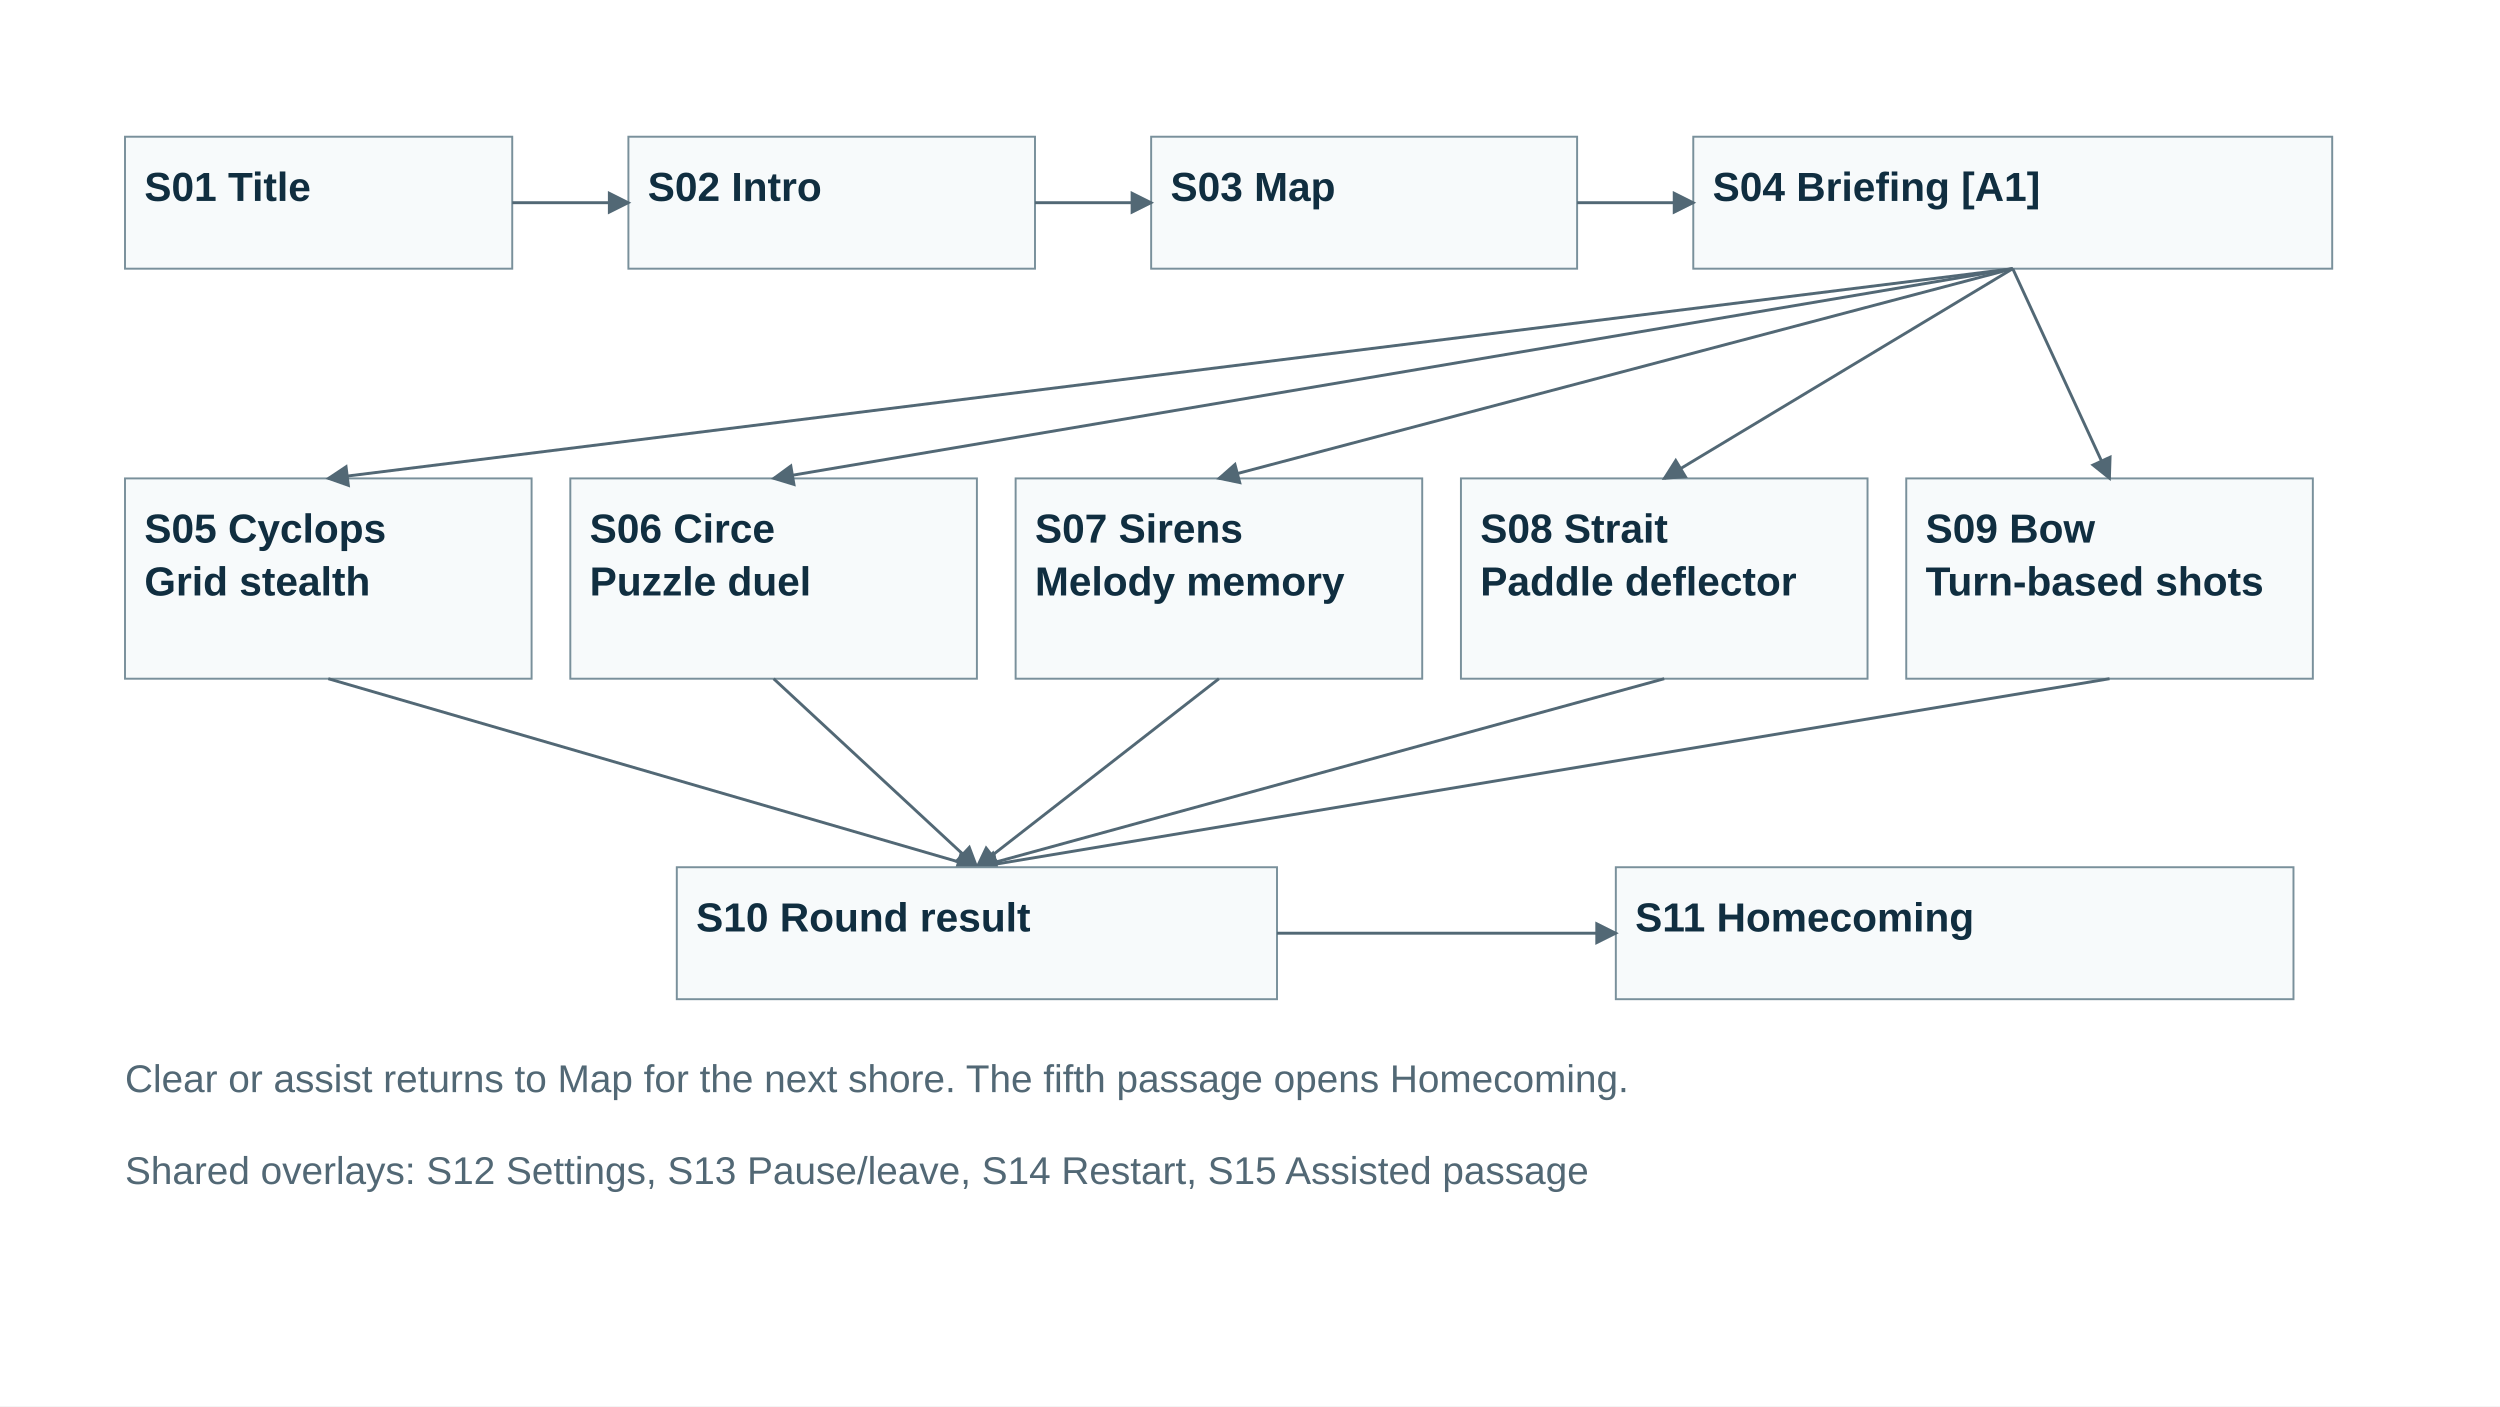
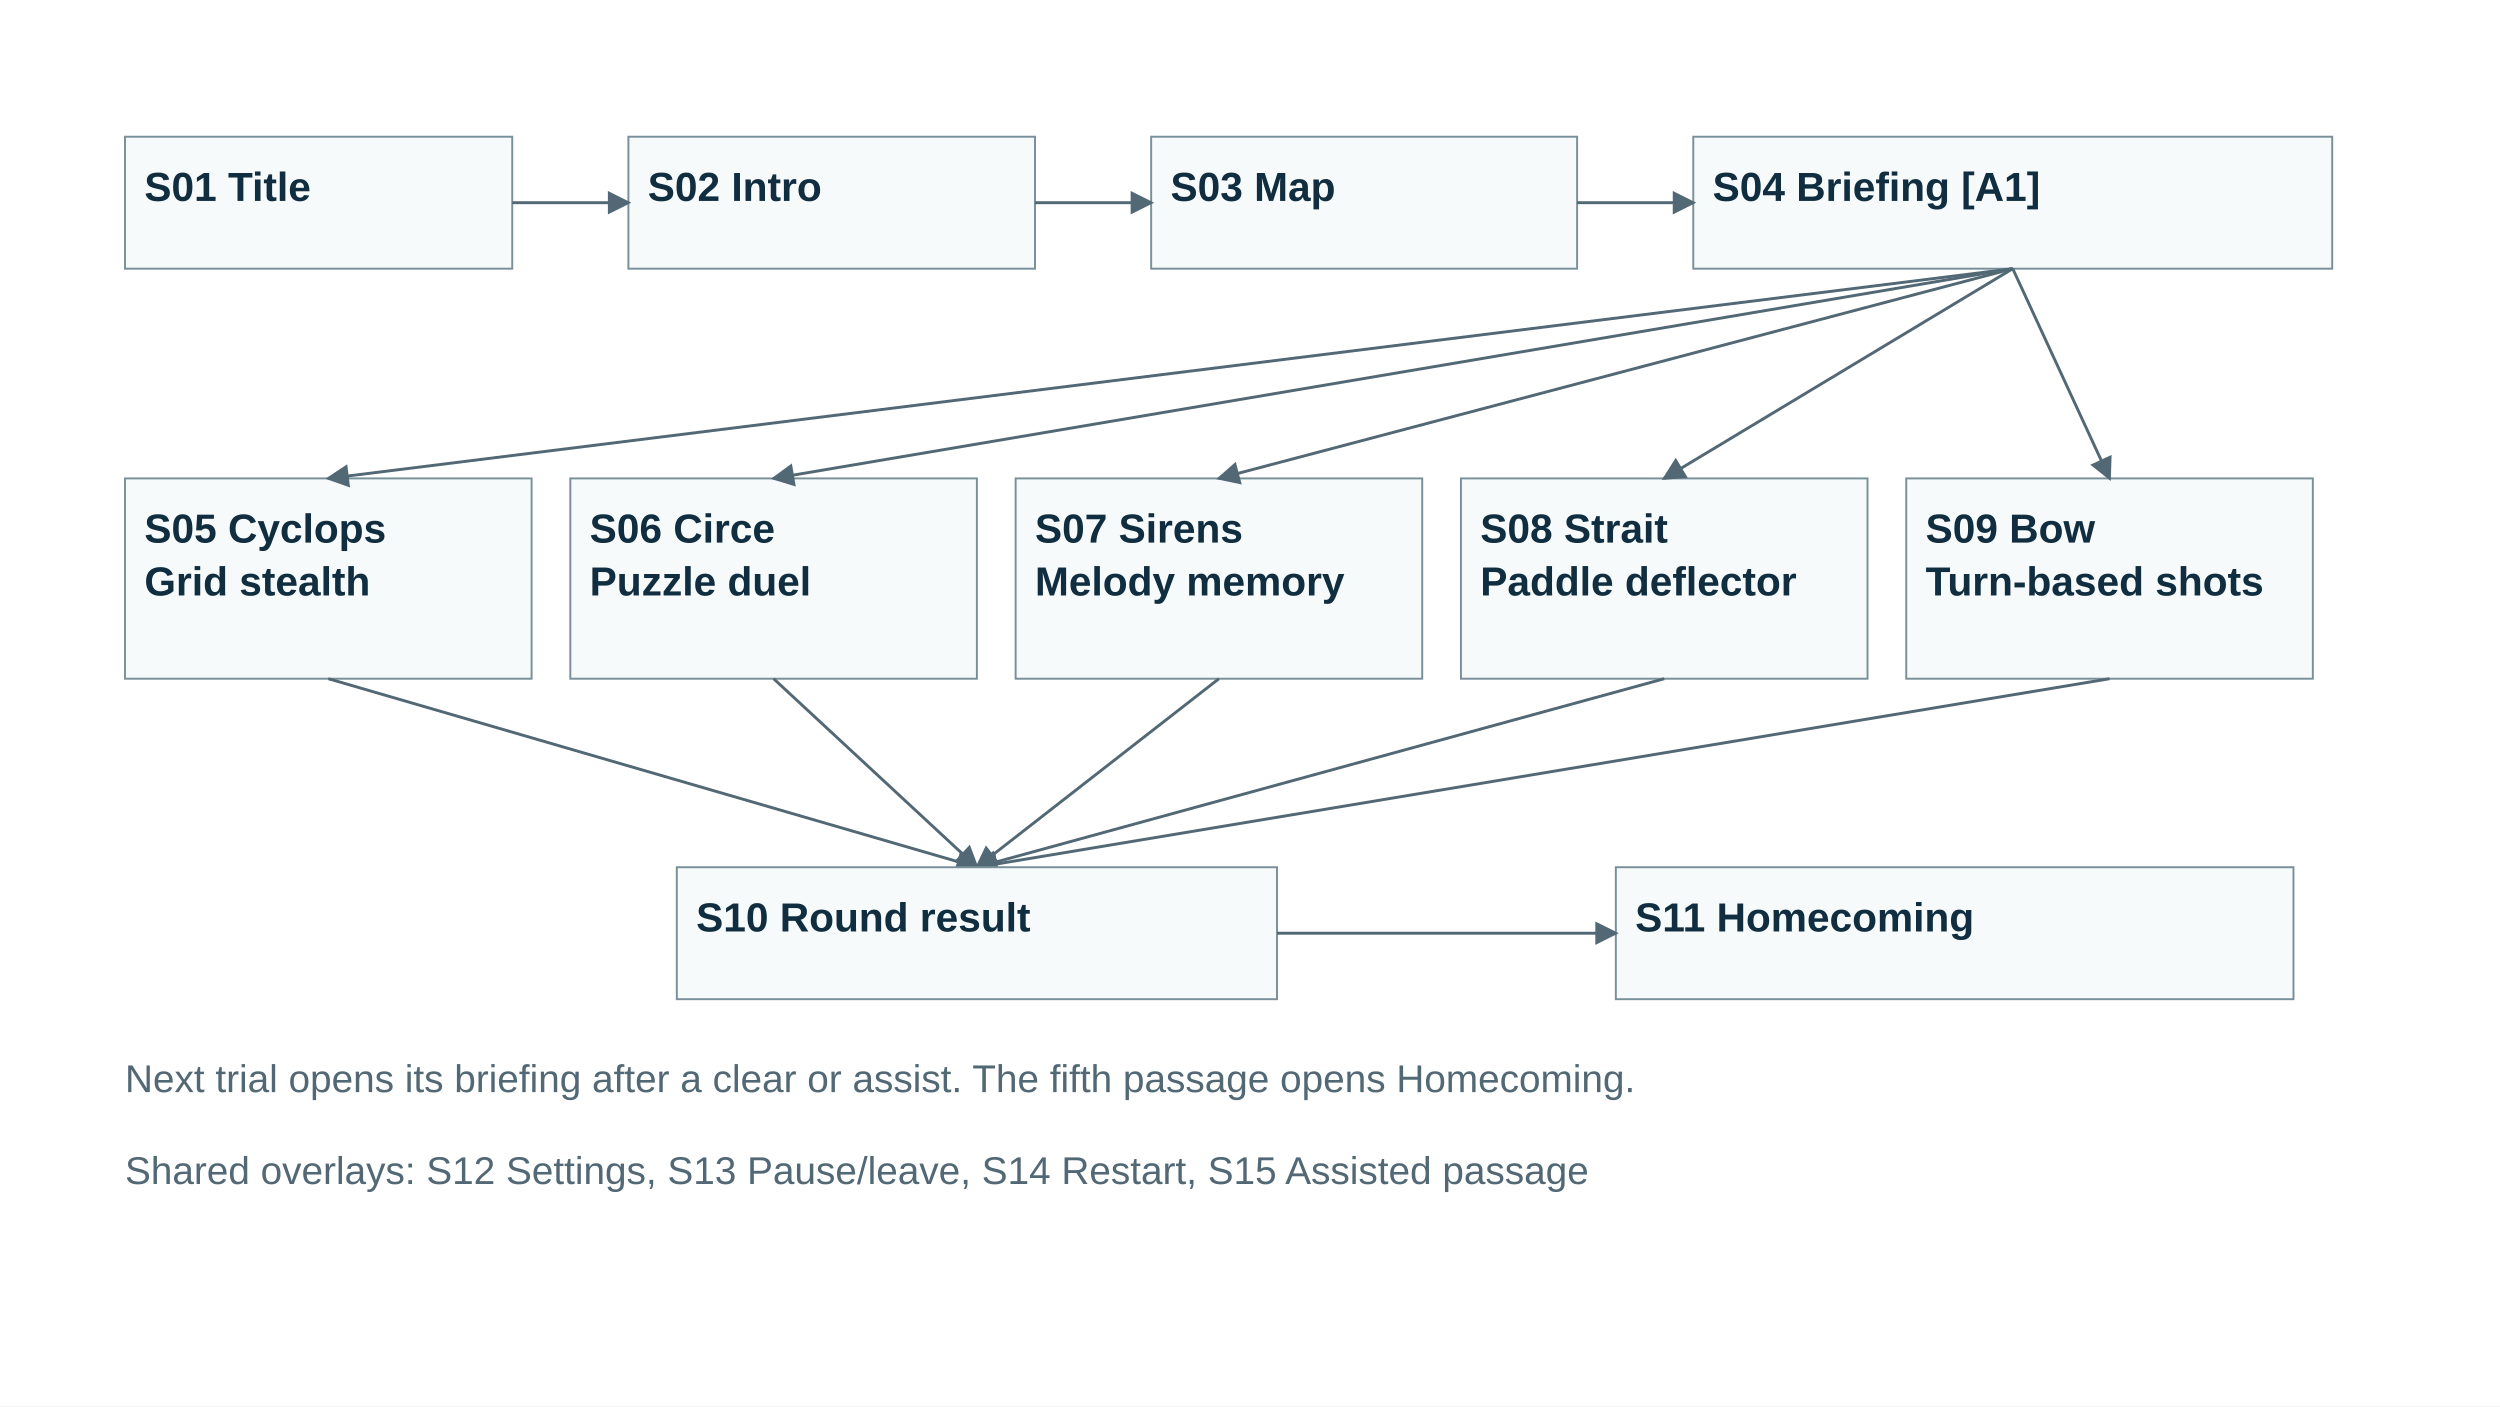
<svg xmlns="http://www.w3.org/2000/svg" viewBox="0 0 1280 720">
  <rect width="100%" height="100%" fill="white" />
  <defs>
    <marker id="arrow" markerWidth="8" markerHeight="8" refX="7" refY="4" orient="auto">
      <path d="M0 0 L8 4 L0 8" fill="#526875" />
    </marker>
  </defs>
  <rect x="64.0" y="70.0" width="198.261" height="67.565" fill="#f7fafb" stroke="#79909b" />
  <text x="73.913" y="102.883" font-family="Arial" font-size="20.817" font-weight="bold" fill="#102e40">S01 Title</text>
  <rect x="321.739" y="70.0" width="208.174" height="67.565" fill="#f7fafb" stroke="#79909b" />
  <text x="331.652" y="102.883" font-family="Arial" font-size="20.817" font-weight="bold" fill="#102e40">S02 Intro</text>
  <rect x="589.391" y="70.0" width="218.087" height="67.565" fill="#f7fafb" stroke="#79909b" />
  <text x="599.304" y="102.883" font-family="Arial" font-size="20.817" font-weight="bold" fill="#102e40">S03 Map</text>
  <rect x="866.957" y="70.0" width="327.13" height="67.565" fill="#f7fafb" stroke="#79909b" />
  <text x="876.87" y="102.883" font-family="Arial" font-size="20.817" font-weight="bold" fill="#102e40">S04 Briefing [A1]</text>
  <line x1="262.261" y1="103.783" x2="321.739" y2="103.783" stroke="#526875" stroke-width="1.5" marker-end="url(#arrow)" />
  <line x1="529.913" y1="103.783" x2="589.391" y2="103.783" stroke="#526875" stroke-width="1.5" marker-end="url(#arrow)" />
  <line x1="807.478" y1="103.783" x2="866.957" y2="103.783" stroke="#526875" stroke-width="1.5" marker-end="url(#arrow)" />
  <rect x="64.0" y="244.946" width="208.174" height="102.554" fill="#f7fafb" stroke="#79909b" />
  <text x="73.913" y="277.828" font-family="Arial" font-size="20.817" font-weight="bold" fill="#102e40">S05 Cyclops</text>
  <text x="73.913" y="304.891" font-family="Arial" font-size="20.817" font-weight="bold" fill="#102e40">Grid stealth</text>
  <line x1="1030.522" y1="137.565" x2="168.087" y2="244.946" stroke="#526875" stroke-width="1.5" marker-end="url(#arrow)" />
  <line x1="168.087" y1="347.5" x2="500.174" y2="444.022" stroke="#526875" stroke-width="1.5" marker-end="url(#arrow)" />
  <rect x="292.0" y="244.946" width="208.174" height="102.554" fill="#f7fafb" stroke="#79909b" />
  <text x="301.913" y="277.828" font-family="Arial" font-size="20.817" font-weight="bold" fill="#102e40">S06 Circe</text>
  <text x="301.913" y="304.891" font-family="Arial" font-size="20.817" font-weight="bold" fill="#102e40">Puzzle duel</text>
  <line x1="1030.522" y1="137.565" x2="396.087" y2="244.946" stroke="#526875" stroke-width="1.5" marker-end="url(#arrow)" />
  <line x1="396.087" y1="347.5" x2="500.174" y2="444.022" stroke="#526875" stroke-width="1.5" marker-end="url(#arrow)" />
  <rect x="520.0" y="244.946" width="208.174" height="102.554" fill="#f7fafb" stroke="#79909b" />
  <text x="529.913" y="277.828" font-family="Arial" font-size="20.817" font-weight="bold" fill="#102e40">S07 Sirens</text>
  <text x="529.913" y="304.891" font-family="Arial" font-size="20.817" font-weight="bold" fill="#102e40">Melody memory</text>
  <line x1="1030.522" y1="137.565" x2="624.087" y2="244.946" stroke="#526875" stroke-width="1.5" marker-end="url(#arrow)" />
  <line x1="624.087" y1="347.5" x2="500.174" y2="444.022" stroke="#526875" stroke-width="1.5" marker-end="url(#arrow)" />
  <rect x="748.0" y="244.946" width="208.174" height="102.554" fill="#f7fafb" stroke="#79909b" />
  <text x="757.913" y="277.828" font-family="Arial" font-size="20.817" font-weight="bold" fill="#102e40">S08 Strait</text>
  <text x="757.913" y="304.891" font-family="Arial" font-size="20.817" font-weight="bold" fill="#102e40">Paddle deflector</text>
  <line x1="1030.522" y1="137.565" x2="852.087" y2="244.946" stroke="#526875" stroke-width="1.5" marker-end="url(#arrow)" />
  <line x1="852.087" y1="347.5" x2="500.174" y2="444.022" stroke="#526875" stroke-width="1.5" marker-end="url(#arrow)" />
  <rect x="976.0" y="244.946" width="208.174" height="102.554" fill="#f7fafb" stroke="#79909b" />
  <text x="985.913" y="277.828" font-family="Arial" font-size="20.817" font-weight="bold" fill="#102e40">S09 Bow</text>
  <text x="985.913" y="304.891" font-family="Arial" font-size="20.817" font-weight="bold" fill="#102e40">Turn-based shots</text>
  <line x1="1030.522" y1="137.565" x2="1080.087" y2="244.946" stroke="#526875" stroke-width="1.5" marker-end="url(#arrow)" />
  <line x1="1080.087" y1="347.5" x2="500.174" y2="444.022" stroke="#526875" stroke-width="1.5" marker-end="url(#arrow)" />
  <rect x="346.522" y="444.022" width="307.304" height="67.565" fill="#f7fafb" stroke="#79909b" />
  <text x="356.435" y="476.904" font-family="Arial" font-size="20.817" font-weight="bold" fill="#102e40">S10 Round result</text>
  <rect x="827.304" y="444.022" width="346.957" height="67.565" fill="#f7fafb" stroke="#79909b" />
  <text x="837.217" y="476.904" font-family="Arial" font-size="20.817" font-weight="bold" fill="#102e40">S11 Homecoming</text>
  <line x1="653.826" y1="477.804" x2="827.304" y2="477.804" stroke="#526875" stroke-width="1.5" marker-end="url(#arrow)" />
-   <text x="64" y="559.163" font-family="Arial" font-size="19.826" font-weight="normal" fill="#526875">Clear or assist returns to Map for the next shore. The fifth passage opens Homecoming.</text>
+   <text x="64" y="559.163" font-family="Arial" font-size="19.826" font-weight="normal" fill="#526875">Next trial opens its briefing after a clear or assist. The fifth passage opens Homecoming.</text>
  <text x="64" y="606.217" font-family="Arial" font-size="19.826" font-weight="normal" fill="#526875">Shared overlays: S12 Settings, S13 Pause/leave, S14 Restart, S15 Assisted passage</text>
</svg>
